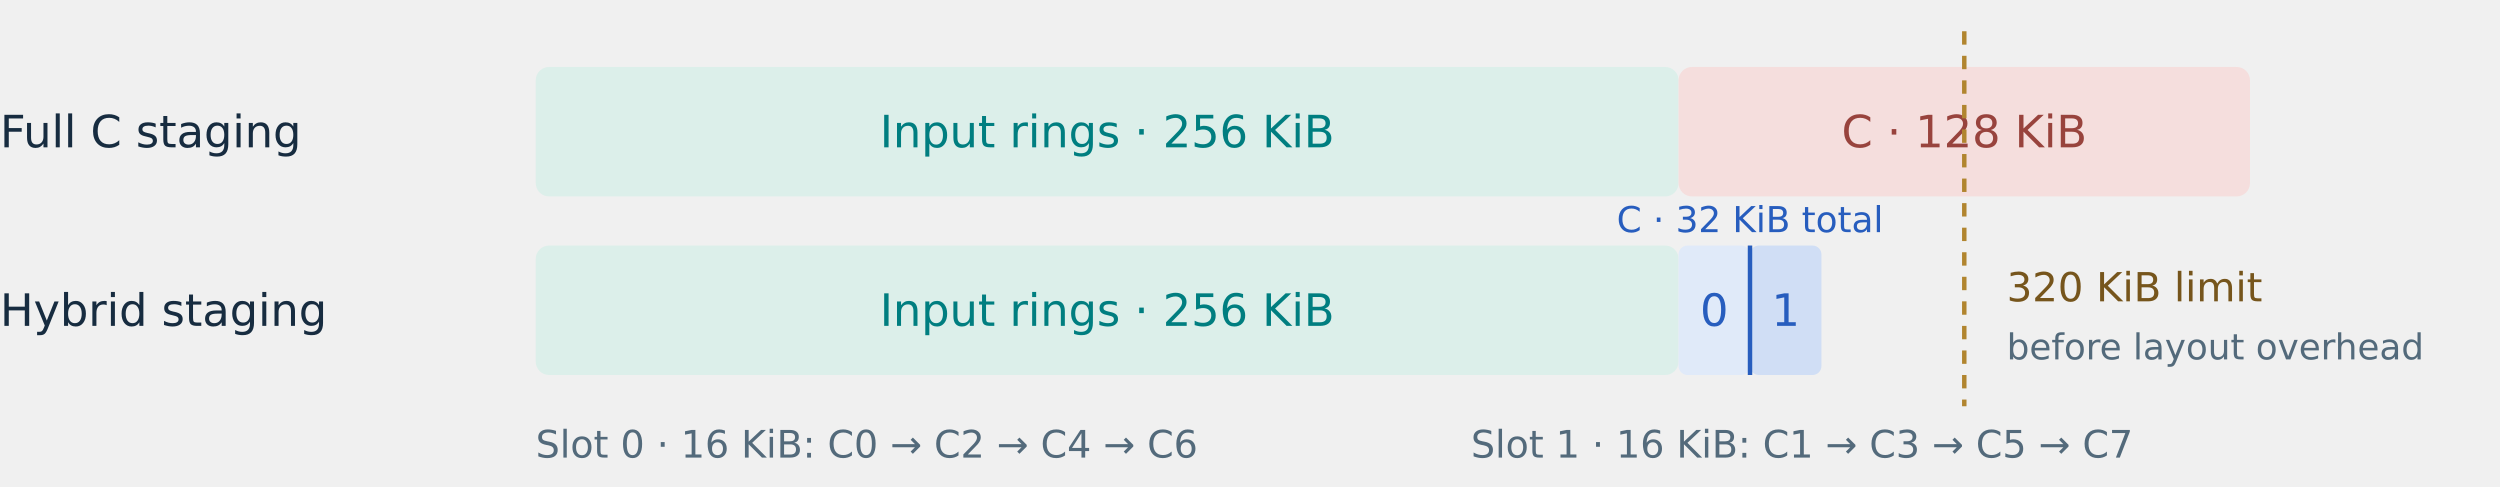
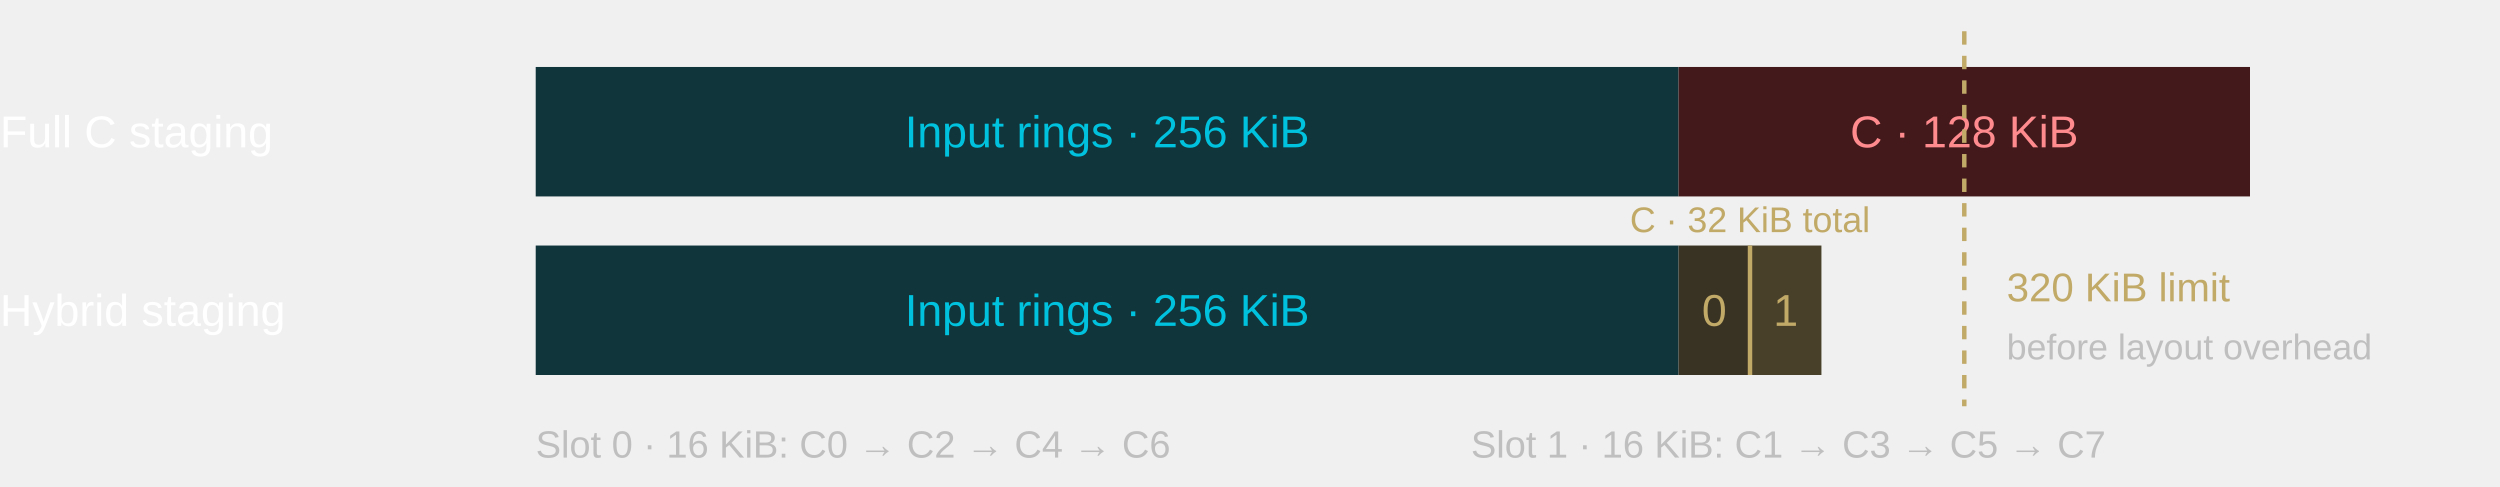
<svg xmlns="http://www.w3.org/2000/svg" width="1120" height="218" viewBox="0 0 1120 218">
-   <g font-family="DejaVu Sans, sans-serif" font-size="20">
-     <text x="0" y="66" fill="#172c40">Full C staging</text>
-     <text x="0" y="146" fill="#172c40">Hybrid staging</text>
-     <rect x="240" y="30" width="512" height="58" rx="6" fill="#dcefea" />
-     <rect x="752" y="30" width="256" height="58" rx="6" fill="#f5dedd" />
-     <rect x="240" y="110" width="512" height="58" rx="6" fill="#dcefea" />
-     <rect x="752" y="110" width="32" height="58" rx="4" fill="#e0eaf9" />
-     <rect x="784" y="110" width="32" height="58" rx="4" fill="#d0def5" />
-     <path d="M784 110V168" stroke="#275dbe" stroke-width="2" />
+   <g font-family="Liberation Sans, Arial, DejaVu Sans, sans-serif" font-size="20">
+     <text x="0" y="66" fill="#ffffff">Full C staging</text>
+     <text x="0" y="146" fill="#ffffff">Hybrid staging</text>
+     <rect x="240" y="30" width="512" height="58" rx="0" fill="#10353b" />
+     <rect x="752" y="30" width="256" height="58" rx="0" fill="#43191b" />
+     <rect x="240" y="110" width="512" height="58" rx="0" fill="#10353b" />
+     <rect x="752" y="110" width="32" height="58" rx="0" fill="#393323" />
+     <rect x="784" y="110" width="32" height="58" rx="0" fill="#49402a" />
+     <path d="M784 110V168" stroke="#c1a968" stroke-width="2" />
    <g text-anchor="middle">
-       <text x="496" y="66" fill="#007e80">Input rings · 256 KiB</text>
-       <text x="880" y="66" fill="#98433d">C · 128 KiB</text>
-       <text x="496" y="146" fill="#007e80">Input rings · 256 KiB</text>
-       <text x="768" y="146" fill="#275dbe">0</text>
-       <text x="800" y="146" fill="#275dbe">1</text>
-       <text x="784" y="104" fill="#275dbe" font-size="16">C · 32 KiB total</text>
+       <text x="496" y="66" fill="#00c2de">Input rings · 256 KiB</text>
+       <text x="880" y="66" fill="#ff8b8f">C · 128 KiB</text>
+       <text x="496" y="146" fill="#00c2de">Input rings · 256 KiB</text>
+       <text x="768" y="146" fill="#c1a968">0</text>
+       <text x="800" y="146" fill="#c1a968">1</text>
+       <text x="784" y="104" fill="#c1a968" font-size="16">C · 32 KiB total</text>
    </g>
-     <path d="M880 14V182" stroke="#b1852f" stroke-width="2" stroke-dasharray="6 5" />
-     <text x="899" y="135" fill="#76551c" font-size="18">320 KiB limit</text>
-     <text x="899" y="161" fill="#536a7b" font-size="16">before layout overhead</text>
-     <text x="240" y="205" fill="#536a7b" font-size="17">Slot 0 · 16 KiB: C0 → C2 → C4 → C6</text>
-     <text x="659" y="205" fill="#536a7b" font-size="17">Slot 1 · 16 KiB: C1 → C3 → C5 → C7</text>
+     <path d="M880 14V182" stroke="#c1a968" stroke-width="2" stroke-dasharray="6 5" />
+     <text x="899" y="135" fill="#c1a968" font-size="18">320 KiB limit</text>
+     <text x="899" y="161" fill="#bfbfbf" font-size="16">before layout overhead</text>
+     <text x="240" y="205" fill="#bfbfbf" font-size="17">Slot 0 · 16 KiB: C0 → C2 → C4 → C6</text>
+     <text x="659" y="205" fill="#bfbfbf" font-size="17">Slot 1 · 16 KiB: C1 → C3 → C5 → C7</text>
  </g>
</svg>
